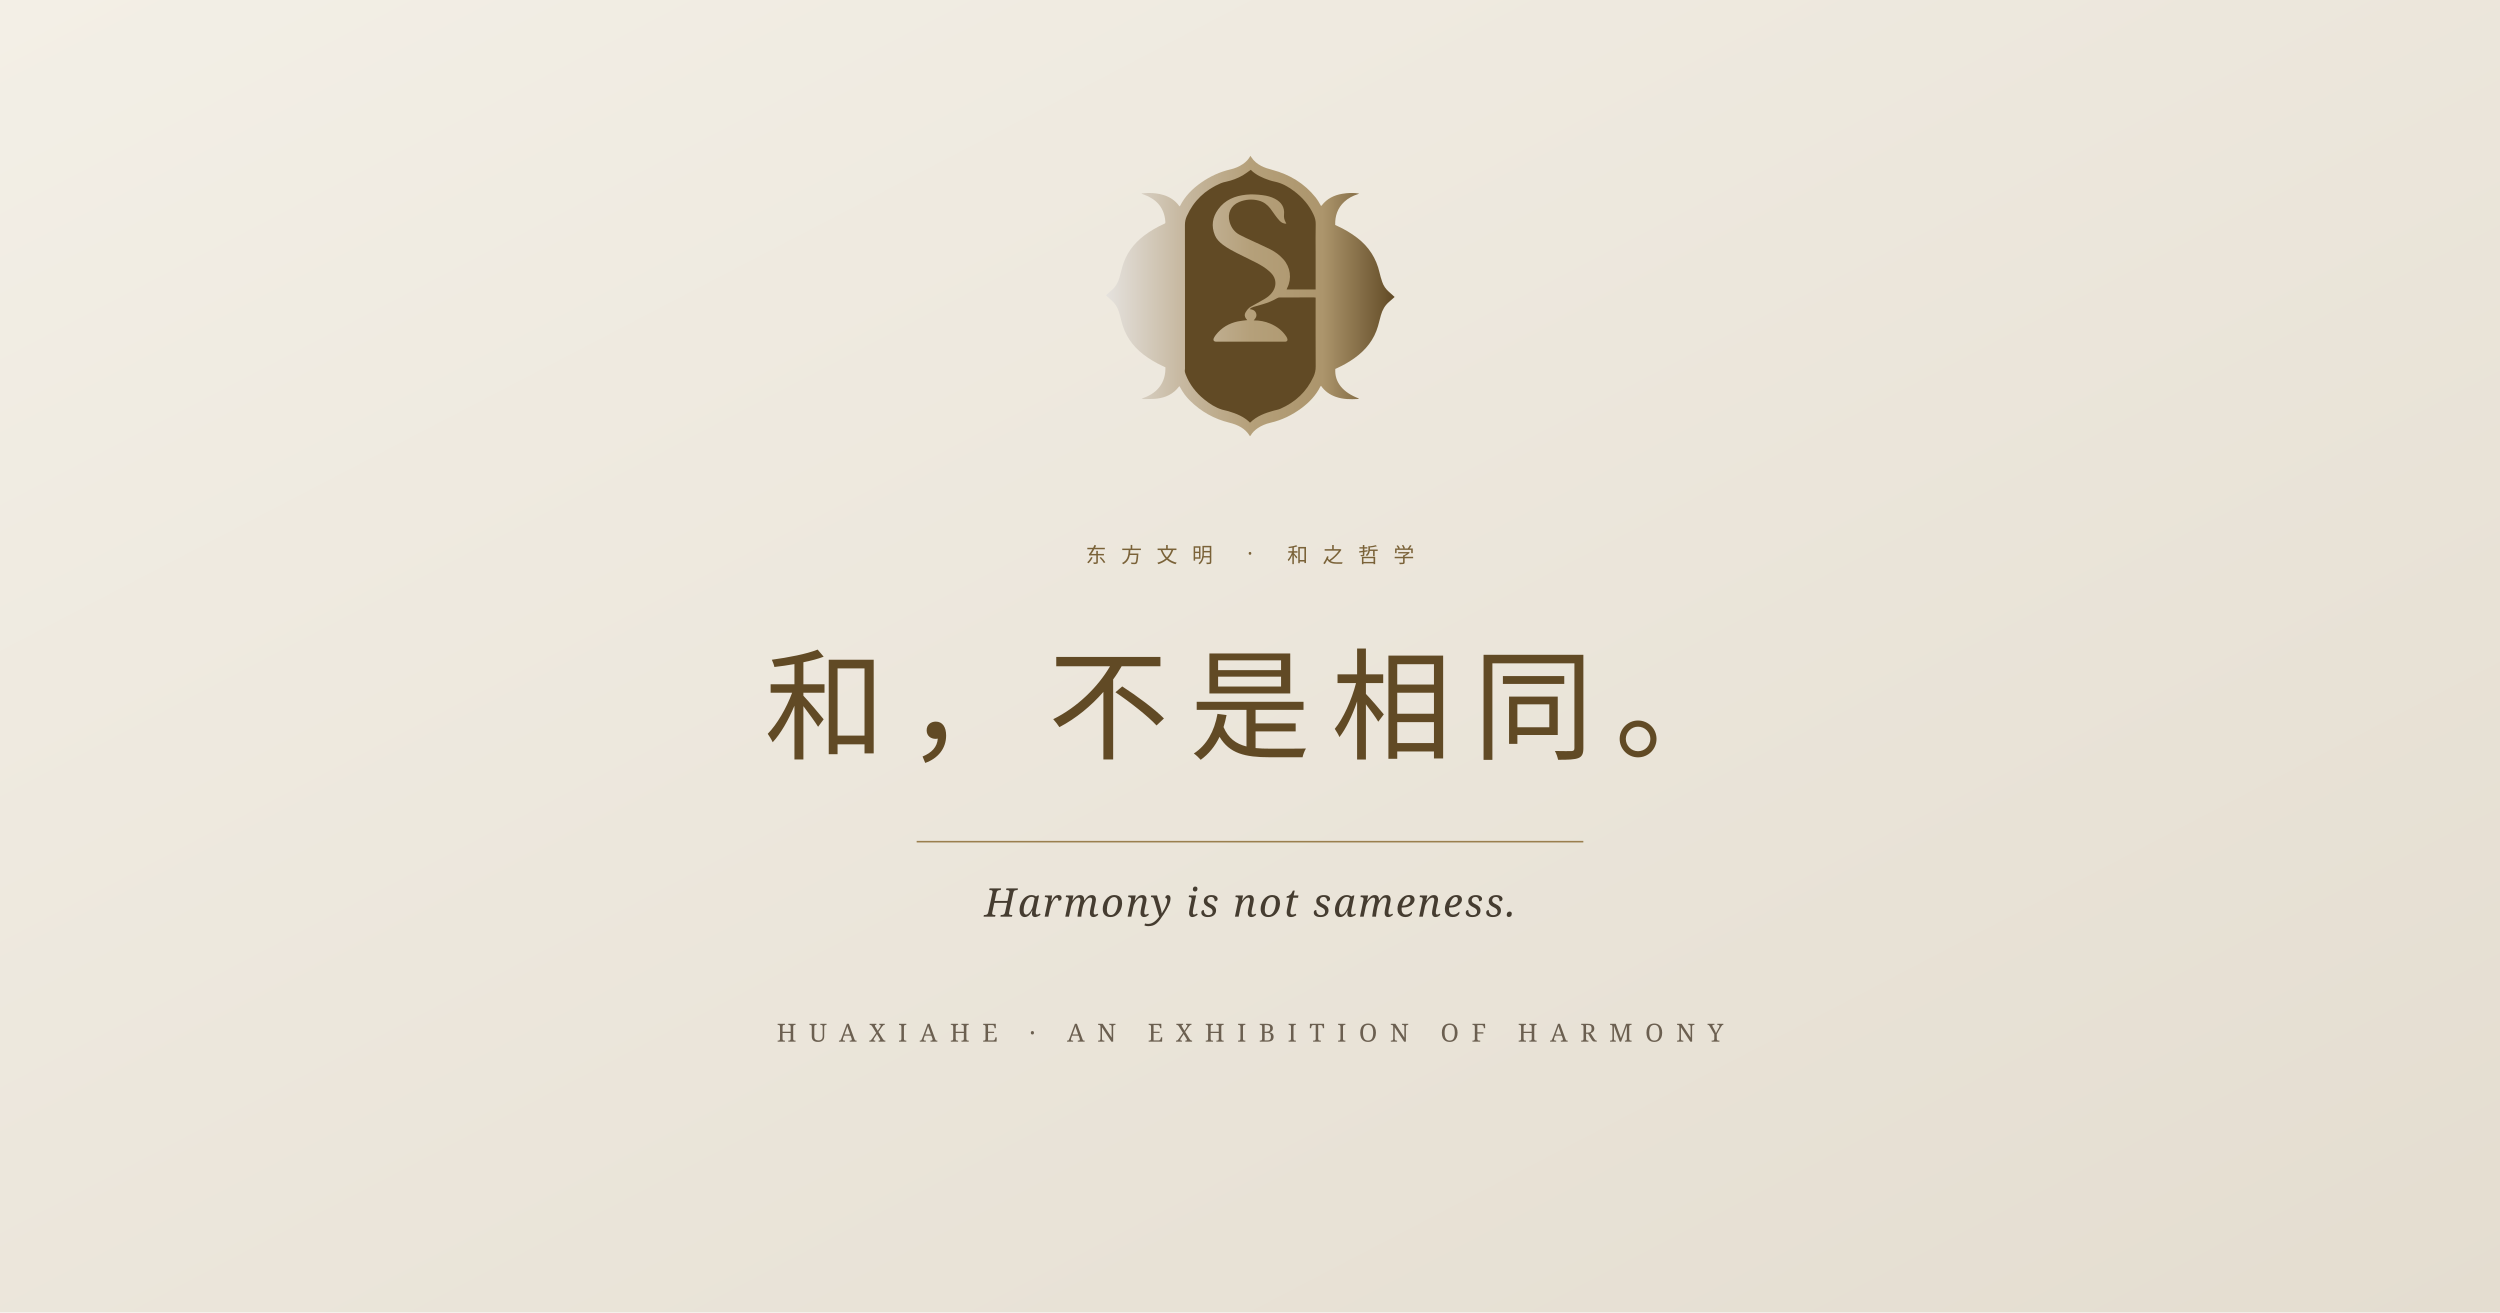
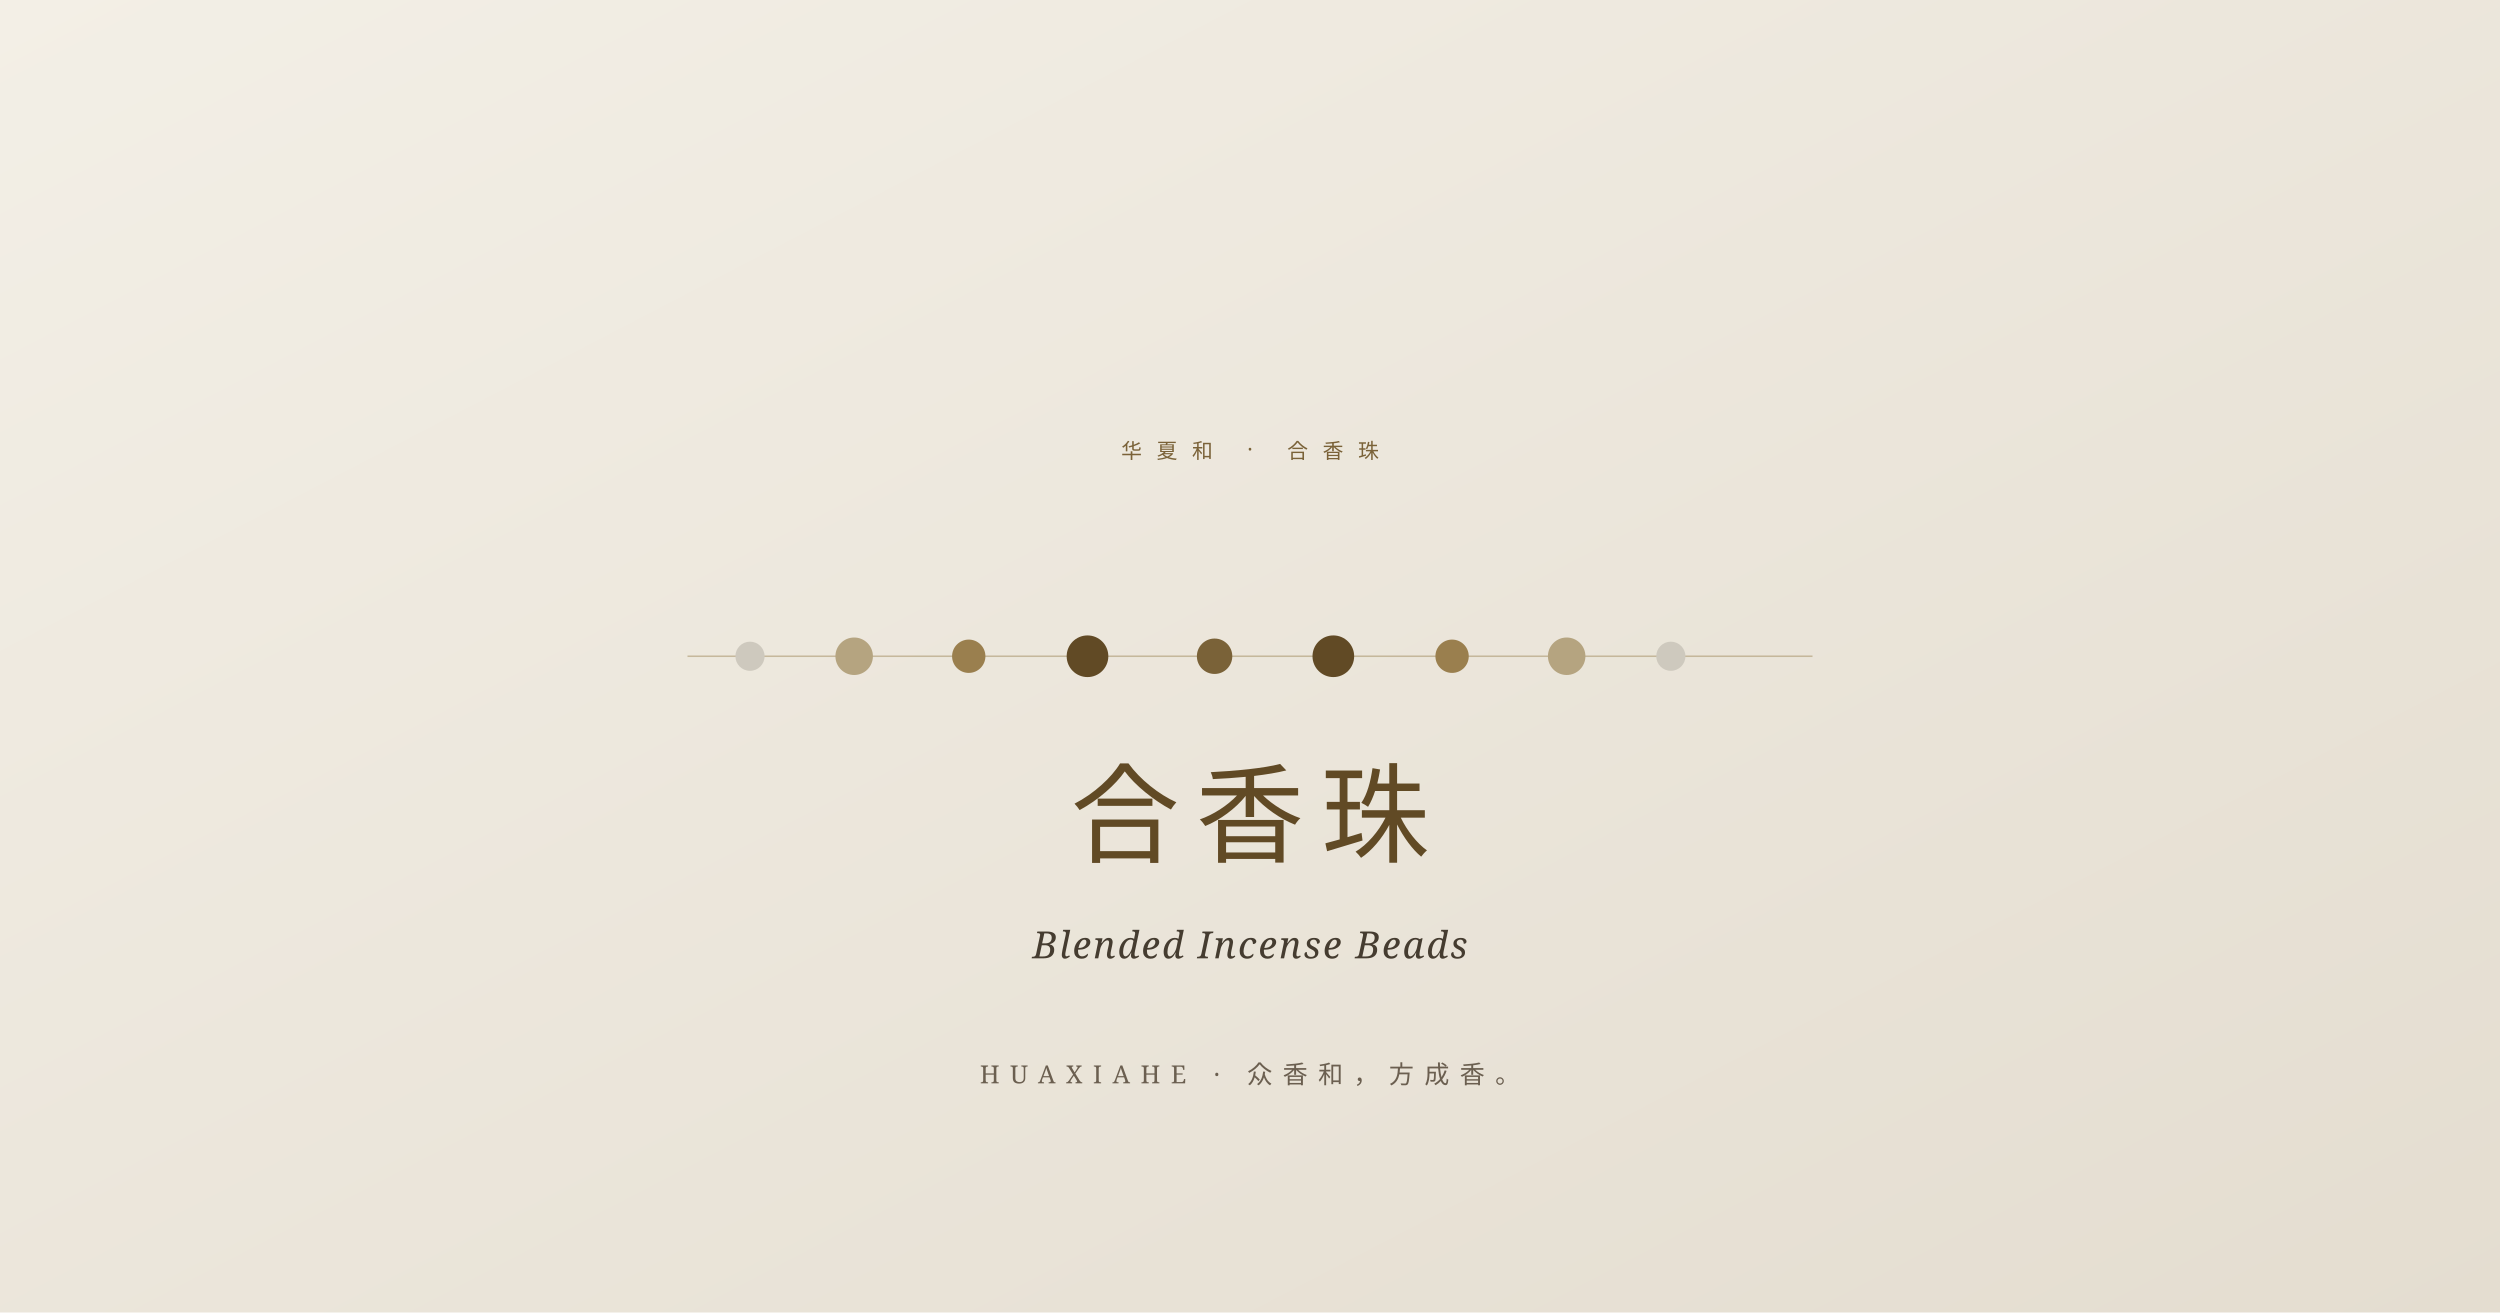
<svg xmlns="http://www.w3.org/2000/svg" width="1200" height="630" viewBox="0 0 1200 630">
  <defs>
    <linearGradient id="bg" x1="0" y1="0" x2="1" y2="1">
      <stop offset="0" stop-color="#F3EFE6" />
      <stop offset="1" stop-color="#E4DDD0" />
    </linearGradient>
    <linearGradient id="g0" x1="86.995" y1="145.59" x2="252.321" y2="145.59" gradientUnits="userSpaceOnUse">
      <stop offset="0" stop-color="#E5E2DE" />
      <stop offset="0.25" stop-color="#C8BAA3" />
      <stop offset="0.5" stop-color="#B5A07A" />
      <stop offset="0.75" stop-color="#AC956C" />
      <stop offset="1" stop-color="#614A25" />
    </linearGradient>
  </defs>
  <rect width="1200" height="630" fill="url(#bg)" />
-   <svg x="530" y="72" width="140" height="140" viewBox="86 65 167 161">
-     <path fill="url(#g0)" d="M 165.434 70.043 C 163.273 71.516 160.891 72.508 158.355 73.094 C 152.312 74.484 146.789 77.016 141.707 80.543 C 136.562 84.113 132.254 88.453 129.402 94.109 C 129.375 94.16 129.273 94.176 129.141 94.238 C 128.992 94.059 128.824 93.875 128.672 93.676 C 126.484 90.789 123.59 88.934 120.172 87.84 C 117.227 86.898 114.195 86.578 111.121 86.613 C 109.91 86.625 108.699 86.77 107.426 86.859 C 107.523 87.027 107.535 87.082 107.566 87.094 C 108.004 87.254 108.449 87.41 108.891 87.574 C 115.977 90.219 120.371 95.008 121.008 102.789 C 121.102 103.938 121.105 103.938 120.047 104.422 C 116.066 106.23 112.309 108.406 108.824 111.055 C 102.684 115.719 98.379 121.645 96.336 129.133 C 95.789 131.129 95.301 133.141 94.73 135.129 C 93.902 138.016 92.418 140.496 90.094 142.453 C 89.039 143.34 88.031 144.281 86.996 145.203 C 88.035 146.137 89.047 147.074 90.094 147.973 C 92.219 149.793 93.645 152.07 94.457 154.73 C 94.945 156.336 95.395 157.961 95.777 159.594 C 97.656 167.602 101.918 174.047 108.422 179.043 C 111.895 181.711 115.637 183.918 119.609 185.742 C 120.074 185.957 120.535 186.176 121.07 186.43 C 121.133 190.625 120.203 194.477 117.559 197.812 C 114.938 201.125 111.402 203.039 107.445 204.363 C 107.883 204.52 108.297 204.621 108.715 204.613 C 111.168 204.555 113.641 204.641 116.07 204.367 C 121.191 203.789 125.594 201.742 128.785 197.516 C 128.859 197.418 128.969 197.348 129.098 197.23 C 129.262 197.508 129.43 197.758 129.566 198.02 C 131.051 200.828 132.938 203.344 135.191 205.57 C 141.504 211.801 148.969 215.984 157.586 218.109 C 162.449 219.309 166.773 221.344 169.465 225.855 C 169.527 225.832 169.582 225.832 169.605 225.801 C 169.715 225.672 169.828 225.547 169.914 225.402 C 170.871 223.77 172.188 222.48 173.727 221.402 C 176.016 219.797 178.574 218.77 181.273 218.148 C 187.766 216.656 193.602 213.789 198.926 209.848 C 203.453 206.496 207.266 202.488 209.809 197.387 C 209.871 197.258 210.012 197.164 210.156 197.008 C 212.289 200.082 215.137 202.094 218.559 203.316 C 222.711 204.797 227.012 204.809 231.336 204.566 C 231.504 204.559 231.664 204.422 231.902 204.305 C 222.586 200.809 217.824 194.852 218.344 187.352 C 218.797 187.141 219.184 186.957 219.574 186.777 C 223.035 185.191 226.32 183.309 229.414 181.086 C 235.848 176.465 240.555 170.574 242.777 162.871 C 243.375 160.801 243.875 158.703 244.449 156.625 C 245.297 153.559 246.801 150.898 249.281 148.832 C 250.301 147.98 251.273 147.074 252.32 146.145 C 251.23 145.168 250.148 144.188 249.059 143.219 C 247.273 141.645 245.938 139.75 245.188 137.496 C 244.605 135.738 244.07 133.961 243.656 132.156 C 241.781 124.012 237.547 117.41 230.922 112.32 C 227.348 109.574 223.488 107.312 219.391 105.453 C 219.008 105.281 218.637 105.09 218.273 104.914 C 218.137 99.668 219.676 95.195 223.496 91.648 C 225.711 89.59 228.332 88.211 231.211 87.309 C 231.449 87.234 231.668 87.09 232 86.926 C 228.645 86.41 225.465 86.531 222.301 87.074 C 217.641 87.875 213.617 89.824 210.652 93.648 C 210.535 93.801 210.359 93.914 210.188 94.066 C 209.668 93.168 209.215 92.336 208.707 91.539 C 208.199 90.734 207.684 89.934 207.094 89.195 C 200.617 81.082 192.188 76.016 182.234 73.367 C 180.023 72.777 177.84 72.148 175.816 71.055 C 173.621 69.867 171.703 68.367 170.348 66.227 C 170.172 65.949 169.977 65.68 169.738 65.324 C 168.688 67.348 167.207 68.836 165.434 70.043 Z" />
-     <path fill="#614A25" d="M 132.273 141.715 C 132.273 141.148 132.273 140.645 132.273 140.137 C 132.273 128.398 132.301 116.656 132.242 104.914 C 132.234 103.133 132.582 101.516 133.289 99.922 C 137.254 91.016 143.863 84.836 152.766 81.039 C 153.703 80.637 154.727 80.387 155.73 80.176 C 159.133 79.457 162.352 78.25 165.352 76.527 C 166.91 75.629 168.316 74.477 169.926 73.348 C 169.785 73.32 169.891 73.309 169.941 73.355 C 172.887 76.309 176.586 77.926 180.441 79.246 C 181.578 79.637 182.754 79.926 183.93 80.176 C 187.941 81.035 191.383 83.031 194.621 85.449 C 199.516 89.098 203.414 93.566 205.957 99.168 C 206.73 100.871 207.172 102.566 207.121 104.508 C 206.984 109.855 207.074 115.211 207.074 120.562 C 207.074 127.121 207.074 133.684 207.074 140.246 C 207.074 140.754 207.074 141.266 207.074 141.863 L 190.469 141.863 C 190.566 141.605 190.637 141.332 190.762 141.086 C 193.574 135.59 192.695 129.086 188.523 124.473 C 186.441 122.172 183.988 120.324 181.242 118.941 C 177.785 117.195 174.23 115.648 170.723 114 C 168.309 112.867 165.855 111.797 163.508 110.535 C 160.598 108.969 158.758 106.457 157.844 103.289 C 156.398 98.297 158.535 93.711 163.328 91.75 C 166.98 90.254 170.777 89.98 174.605 90.992 C 177.285 91.699 179.414 93.301 181.102 95.461 C 182.082 96.719 182.938 98.074 183.895 99.352 C 184.723 100.449 185.551 101.562 186.5 102.555 C 187.469 103.574 188.688 104.207 190.293 104.219 C 190.152 103.902 190.066 103.645 189.938 103.414 C 189.168 102.062 188.812 100.621 188.977 99.066 C 189.434 94.781 187.461 91.871 183.789 89.938 C 181.594 88.777 179.211 88.184 176.766 87.867 C 173.641 87.461 170.504 87.254 167.348 87.582 C 160.863 88.25 155.184 90.539 151.258 95.992 C 147.984 100.539 147.215 105.523 149.395 110.809 C 150.332 113.082 152.012 114.742 153.918 116.195 C 156.402 118.086 159.129 119.566 161.906 120.965 C 165.562 122.801 169.254 124.574 172.898 126.438 C 175.664 127.852 178.344 129.43 180.66 131.539 C 182.113 132.867 183.355 134.367 183.816 136.332 C 184.422 138.922 183.824 141.289 182.27 143.43 C 181.164 144.961 179.73 146.141 178.141 147.117 C 176.492 148.129 174.773 149.035 173.086 149.984 C 172.07 150.559 171.059 151.133 170.035 151.688 C 168.652 152.434 167.766 153.664 166.973 154.945 C 166.215 156.176 166.398 157.426 167.234 158.578 C 167.453 158.875 167.727 159.137 167.961 159.398 C 166.137 159.641 164.336 159.766 162.586 160.133 C 157.473 161.203 153.203 163.715 149.949 167.855 C 149.551 168.359 149.199 168.914 148.902 169.484 C 148.176 170.867 148.707 171.754 150.258 171.758 C 155.785 171.766 161.309 171.762 166.832 171.762 C 174.129 171.762 181.422 171.762 188.719 171.762 C 189.062 171.762 189.41 171.777 189.754 171.754 C 190.637 171.684 191.102 171.164 190.926 170.277 C 190.816 169.75 190.551 169.219 190.246 168.762 C 187.992 165.336 184.848 162.992 181.113 161.406 C 178.145 160.145 175.027 159.551 171.625 159.551 C 172.762 158.336 173.59 157.121 172.984 155.469 C 172.379 153.824 171.039 153.293 169.32 153.121 C 170.031 152.355 170.82 152.031 171.633 151.785 C 173.402 151.254 175.191 150.77 176.965 150.258 C 179.789 149.438 182.492 148.336 185.035 146.844 C 185.457 146.594 185.996 146.426 186.48 146.426 C 193.039 146.398 199.602 146.406 206.16 146.41 C 206.41 146.41 206.66 146.457 207.074 146.496 C 207.074 147.051 207.074 147.555 207.074 148.059 C 207.074 160.707 207.031 173.352 207.113 186 C 207.129 188.059 206.715 189.914 205.887 191.734 C 201.949 200.379 195.465 206.41 186.828 210.188 C 185.703 210.684 184.438 210.863 183.238 211.191 C 178.258 212.566 173.449 214.281 169.656 218.02 C 169.629 218.047 169.578 218.047 169.469 218.074 C 166.039 214.637 161.652 212.914 157.09 211.543 C 155.941 211.195 154.738 211.023 153.586 210.676 C 149.727 209.504 146.422 207.328 143.316 204.824 C 138.555 200.98 134.926 196.297 132.684 190.57 C 132.316 189.633 132.035 188.715 132.238 187.684 C 132.336 187.184 132.273 186.652 132.273 186.133 Z" />
-   </svg>
-   <text x="600" y="270" text-anchor="middle" font-family="'Noto Serif SC','Songti SC',serif" font-size="10" letter-spacing="7" fill="#7A6238">东方文明 · 和之哲学</text>
-   <text x="600" y="360" text-anchor="middle" font-family="'Noto Serif SC','Songti SC',serif" font-size="58" font-weight="300" letter-spacing="10" fill="#614A25">和，不是相同。</text>
-   <line x1="440" y1="404" x2="760" y2="404" stroke="#9A7F4E" stroke-width="0.75" />
-   <text x="600" y="440" text-anchor="middle" font-family="Georgia,'Cormorant Garamond',serif" font-style="italic" font-size="19" letter-spacing="1" fill="#453C30">Harmony is not sameness.</text>
-   <text x="600" y="500" text-anchor="middle" font-family="Georgia,'Cormorant Garamond',serif" font-size="12" letter-spacing="6" fill="#6B5F50">HUAXIAHE · AN EXHIBITION OF HARMONY</text>
+   <g>
+     <line x1="330" y1="315" x2="870" y2="315" stroke="#B5A480" stroke-width="0.75" opacity="0.7" />
+     <circle cx="360" cy="315" r="7" fill="#CEC9BE" />
+     <circle cx="410" cy="315" r="9" fill="#B5A480" />
+     <circle cx="465" cy="315" r="8" fill="#9A7F4E" />
+     <circle cx="522" cy="315" r="10" fill="#614A25" />
+     <circle cx="583" cy="315" r="8.5" fill="#7A6238" />
+     <circle cx="640" cy="315" r="10" fill="#614A25" />
+     <circle cx="697" cy="315" r="8" fill="#9A7F4E" />
+     <circle cx="752" cy="315" r="9" fill="#B5A480" />
+     <circle cx="802" cy="315" r="7" fill="#CEC9BE" />
+   </g>
+   <text x="600" y="220" text-anchor="middle" font-family="'Noto Serif SC','Songti SC',serif" font-size="10" letter-spacing="7" fill="#7A6238">华夏和 · 合香珠</text>
+   <text x="600" y="410" text-anchor="middle" font-family="'Noto Serif SC','Songti SC',serif" font-size="52" font-weight="400" letter-spacing="8" fill="#614A25">合香珠</text>
+   <text x="600" y="460" text-anchor="middle" font-family="Georgia,'Cormorant Garamond',serif" font-style="italic" font-size="18" letter-spacing="1" fill="#453C30">Blended Incense Beads</text>
+   <text x="600" y="520" text-anchor="middle" font-family="Georgia,'Cormorant Garamond',serif" font-size="12" letter-spacing="5" fill="#6B5F50">HUAXIAHE · 众香和，方成香。</text>
</svg>
